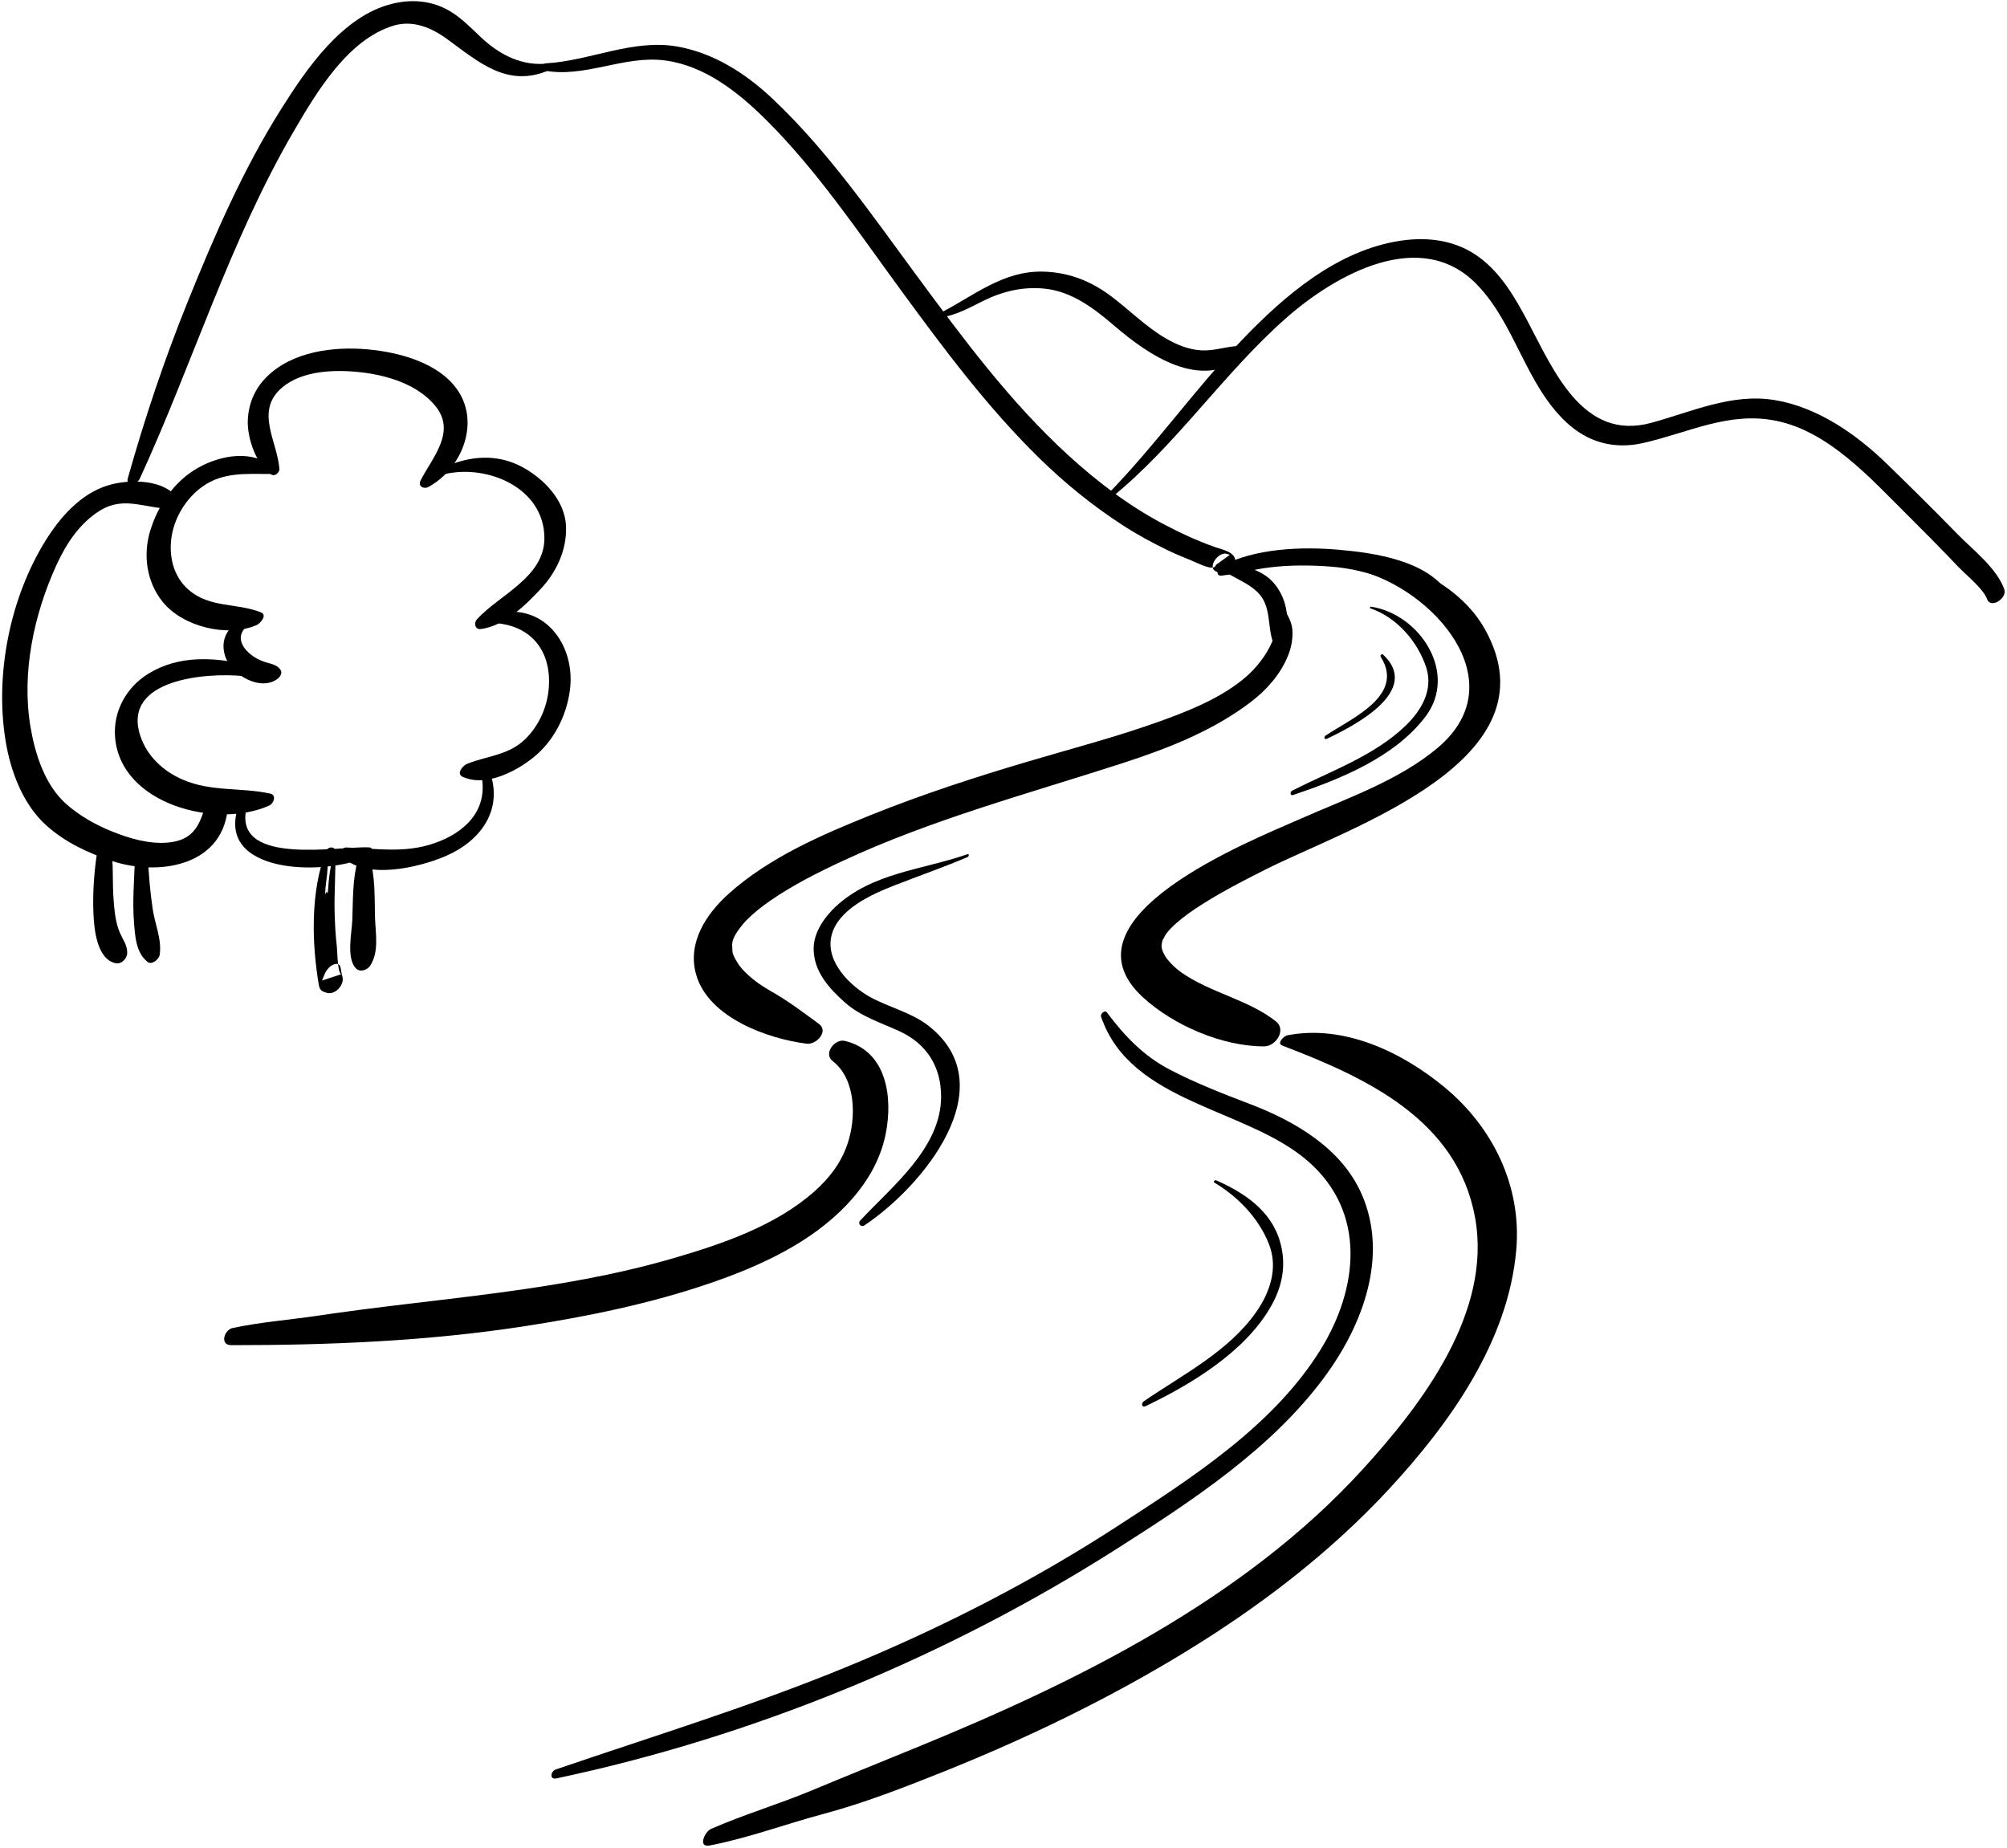
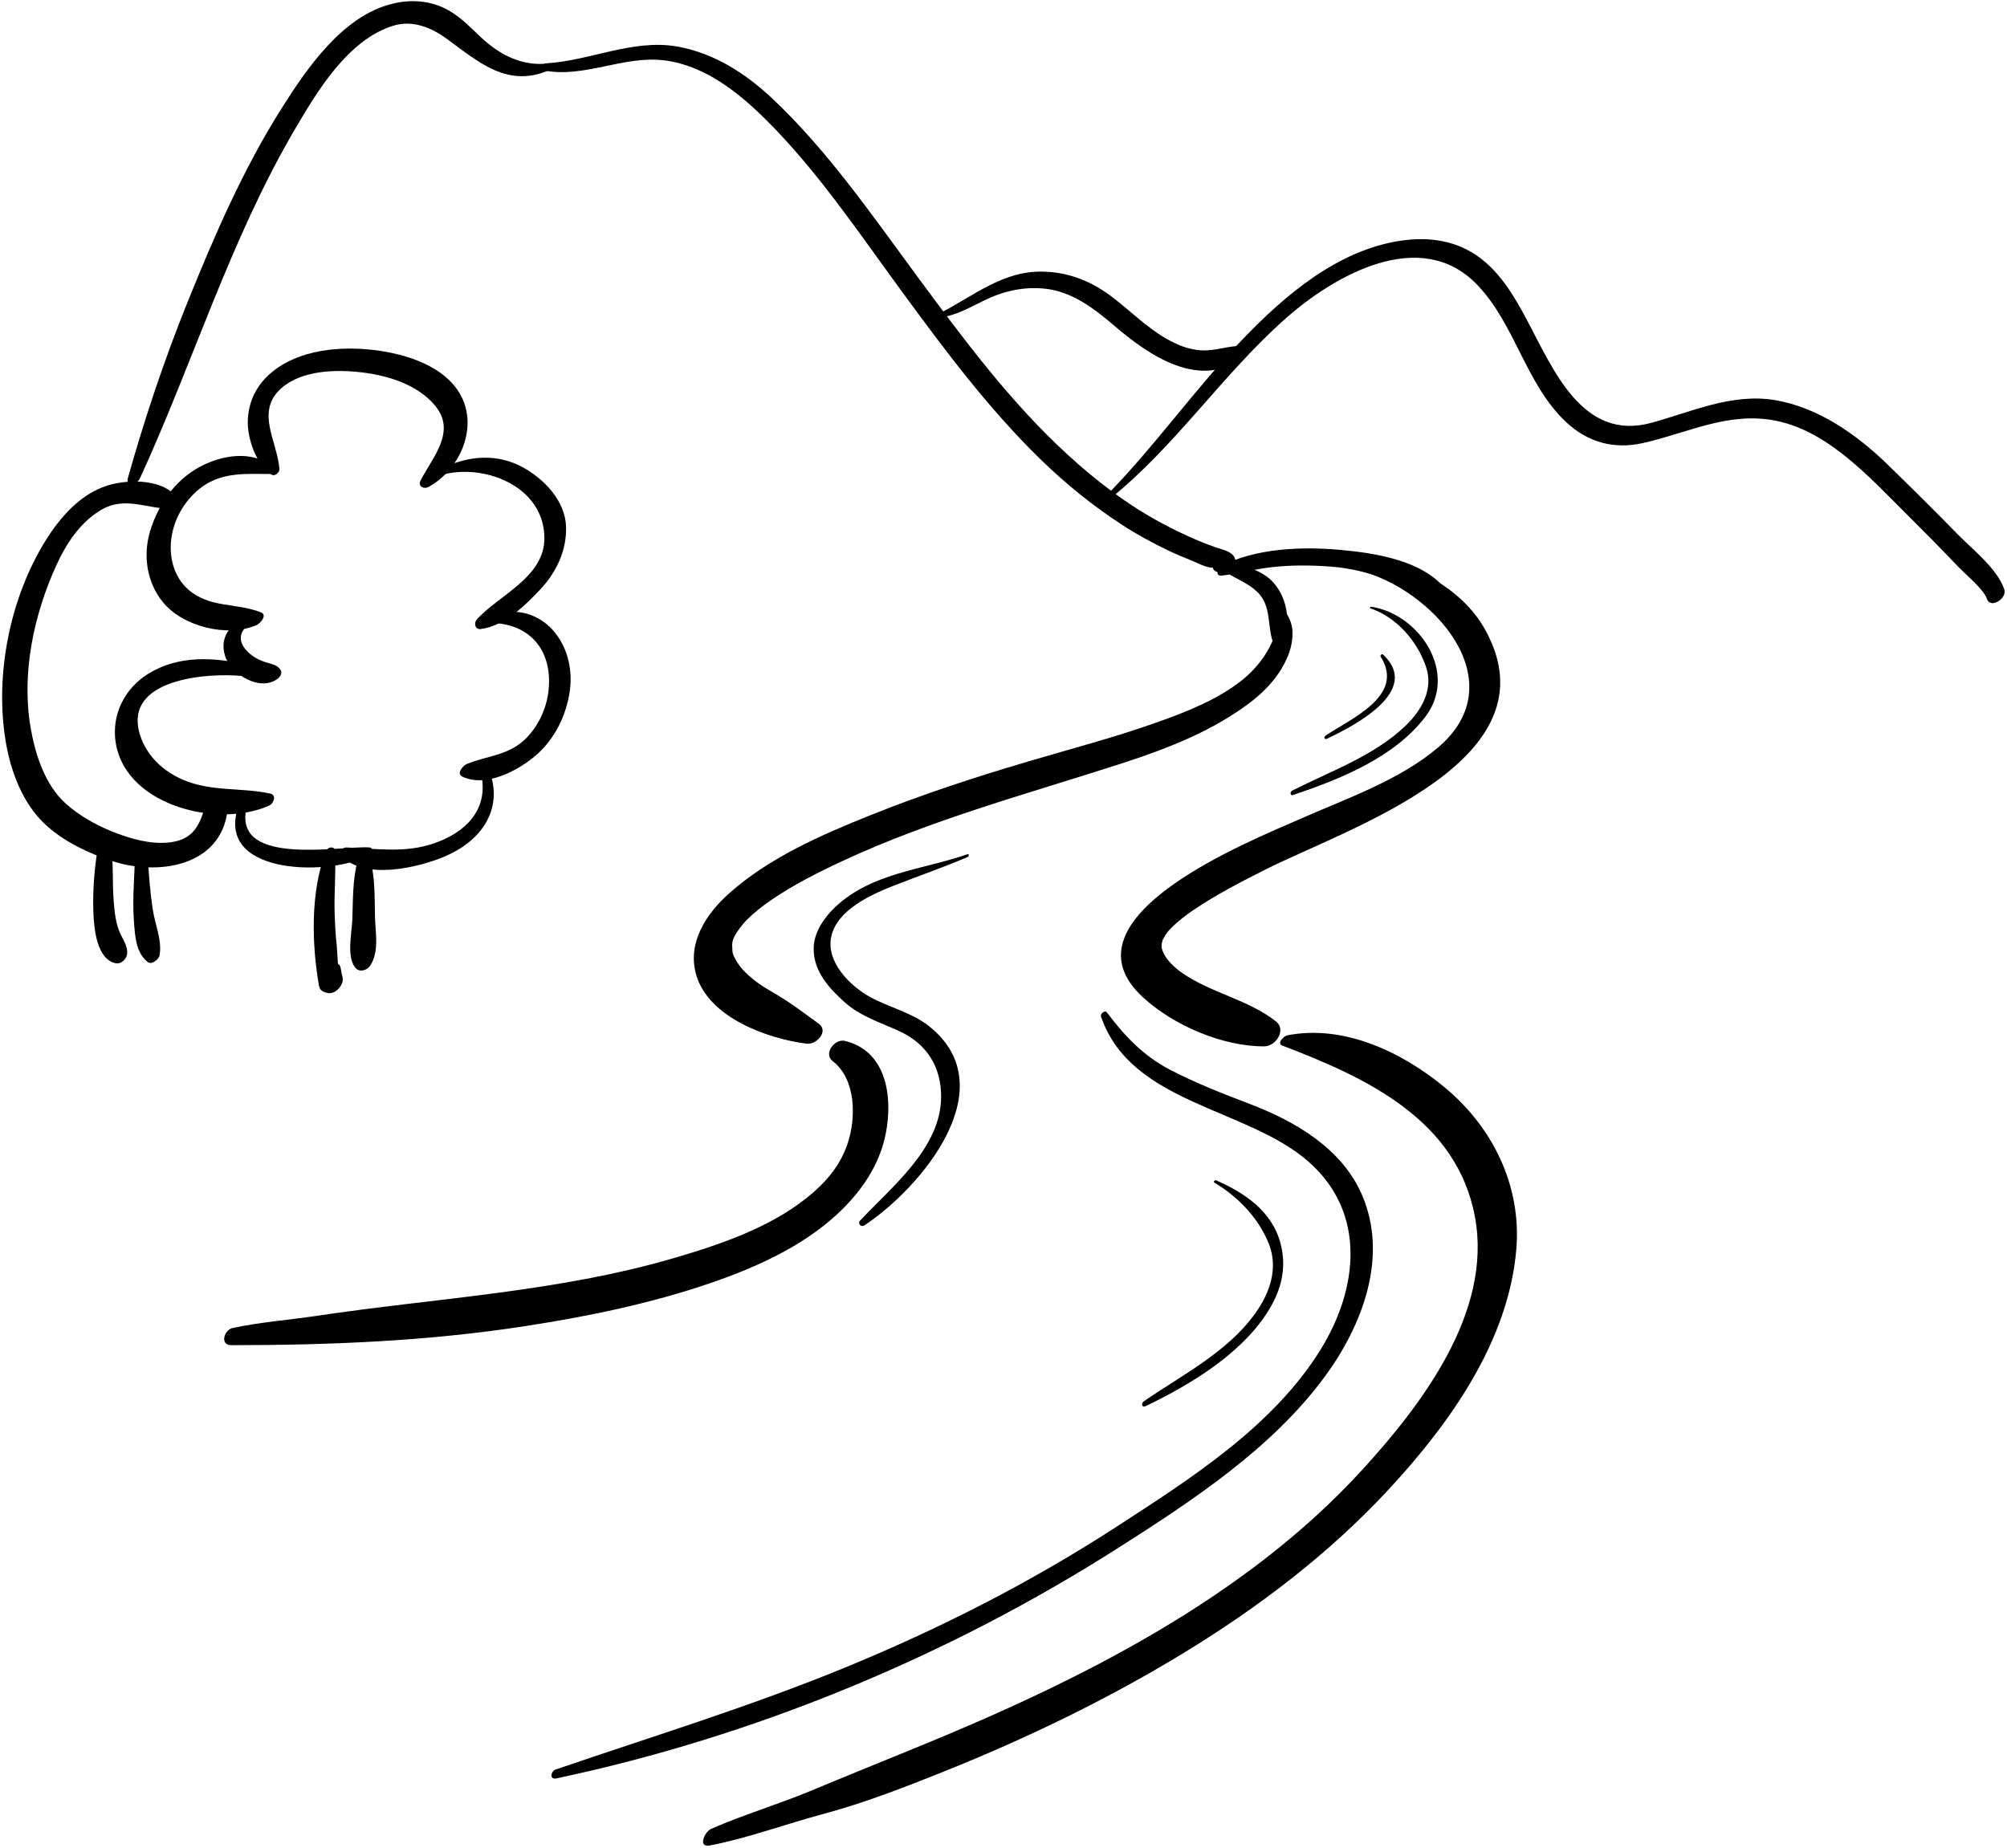
- <svg xmlns="http://www.w3.org/2000/svg" width="542px" height="499px" viewBox="0 0 542 499" version="1.1">
-   <defs />
-   <g id="Page-1" stroke="none" stroke-width="1" fill="none" fill-rule="evenodd">
-     <g id="Layer_1" transform="translate(-3254, -3420)" fill="#000000">
-       <g id="Layer_1_3_">
-         <g id="river" transform="translate(3254, 3420)">
-           <path d="M344.501,163.455 C346.653,171.03 341.064,179.172 335.515,183.609 C328.869,188.922 320.513,192.202 312.577,195.03 C301.085,199.128 289.242,202.215 277.547,205.675 C263.258,209.902 249.08,214.528 235.246,220.079 C221.854,225.454 207.754,231.566 196.875,241.288 C190.675,246.829 185.545,254.632 187.999,263.213 C191.343,274.904 207.467,280.565 217.865,281.861 C220.469,282.185 223.885,278.505 221.133,276.492 C216.817,273.334 212.874,270.345 208.195,267.685 C205.345,266.066 202.716,264.186 200.498,261.765 C199.346,260.506 198.061,258.31 197.852,257.273 C197.744,256.741 197.75,254.718 197.692,255.214 C197.88,253.649 197.982,253.712 198.436,252.726 C198.907,251.705 200.645,249.461 201.518,248.581 C203.523,246.56 205.789,244.766 208.132,243.155 C214.142,239.026 220.705,235.703 227.3,232.625 C251.717,221.229 277.855,214.305 303.401,206.014 C315.575,202.063 327.828,197.259 338.041,189.385 C342.23,186.156 345.926,181.914 347.882,176.964 C348.729,174.82 349.189,172.44 349.013,170.137 C348.785,167.153 347.024,165.298 345.866,162.677 C345.51,161.876 344.302,162.752 344.501,163.455 L344.501,163.455 Z" id="Shape" />
-           <path d="M366.741,154.004 C386.807,158.892 409.373,183.956 388.411,201.823 C377.959,210.732 363.421,215.716 351.025,221.203 C337.781,227.065 285.279,247.807 308.631,269.31 C316.964,276.983 330.283,282.643 341.43,282.579 C344.605,282.561 347.421,278.093 344.607,275.866 C337.075,269.906 326.933,268.189 318.958,262.563 C317.254,261.36 315.292,259.416 314.484,257.909 C313.453,255.987 313.562,255.279 314.034,253.639 C313.865,254.225 314.712,252.532 314.612,252.678 C315.35,251.582 315.854,251.058 316.138,250.768 C318.089,248.77 320.39,247.04 322.492,245.626 C328.567,241.542 335.151,238.148 341.678,234.855 C364.146,223.52 420.799,205.397 401.016,169.946 C397.9,164.361 393.047,159.96 387.615,156.693 C381.204,152.839 374.745,151.876 367.386,152.115 C366.519,152.145 365.562,153.717 366.741,154.004 L366.741,154.004 Z" id="Shape" />
-           <path d="M224.855,286.553 C231.195,291.439 231.278,301.951 228.831,309.04 C227.032,314.25 223.907,318.21 219.983,321.709 C209.56,331.003 195.155,335.909 181.933,339.772 C150.501,348.955 117.824,350.528 85.631,355.342 C78.01,356.482 70.391,357.027 62.835,358.64 C60.495,359.14 59.305,363.279 62.447,363.279 C89.041,363.281 115.437,362.205 141.772,358.142 C158.663,355.537 175.562,352.088 191.752,346.542 C205.119,341.962 218.993,335.655 228.821,325.195 C233.873,319.819 237.704,313.576 239.176,306.274 C241.19,296.294 239.463,283.822 228.166,281.106 C225.405,280.443 222.282,284.571 224.855,286.553 L224.855,286.553 Z" id="Shape" />
-           <path d="M346.315,282.382 C368.942,291.009 393.578,302.396 398.358,328.866 C402.955,354.323 384.132,379.138 367.972,396.84 C336.009,431.851 291.137,454.066 247.905,471.762 C238.36,475.669 228.798,479.527 219.282,483.5 C210.303,487.25 200.93,490.013 192.015,493.92 C190.291,494.675 188.381,499.028 191.64,498.401 C202.064,496.391 212.012,492.647 222.244,489.909 C233.373,486.93 244.327,482.661 255.014,478.376 C277.422,469.39 299.232,458.852 319.853,446.275 C339.998,433.989 359.003,419.522 375.072,402.184 C391.547,384.409 407.407,362.176 409.488,337.381 C410.927,320.234 403.116,304.402 390.134,293.649 C378.545,284.048 362.839,276.616 347.629,279.603 C346.77,279.773 344.658,281.75 346.315,282.382 L346.315,282.382 Z" id="Shape" />
-           <path d="M299.915,134.563 C317.602,120.321 330.244,100.972 347.252,85.955 C360.518,74.243 383.601,61.142 398.8,76.788 C409.238,87.533 411.935,103.688 422.982,114.033 C428.795,119.477 435.901,121.404 443.655,119.661 C455.965,116.894 466.902,110.981 479.835,113.677 C493.896,116.607 505.014,129.05 514.81,138.781 C519.53,143.469 524.212,148.197 528.792,153.022 C530.917,155.261 535.642,159.031 536.616,161.797 C537.573,164.51 542.126,161.584 541.266,159.147 C539.241,153.403 532.675,148.401 528.573,144.187 C522.383,137.83 516.063,131.596 509.707,125.407 C501.394,117.312 490.888,109.958 479.279,108.045 C467.669,106.132 456.878,111.215 445.938,114.193 C427.373,119.248 419.5,99.853 412.43,86.551 C409.146,80.371 405.414,73.96 399.735,69.674 C393.444,64.925 385.899,63.863 378.234,65.01 C361.248,67.551 347.048,79.674 335.573,91.632 C322.734,105.009 312.009,120.329 299.043,133.567 C298.272,134.352 299.042,135.265 299.915,134.563 L299.915,134.563 Z" id="Shape" />
-           <path d="M146.741,19.004 C157.782,21.229 168.386,14.872 179.563,16.32 C190.251,17.704 199.295,24.851 206.704,32.186 C220.589,45.934 231.827,62.707 243.333,78.421 C254.935,94.265 266.722,110.095 280.799,123.859 C287.633,130.541 295.099,136.587 303.114,141.794 C307.05,144.352 311.18,146.592 315.406,148.627 C317.551,149.66 319.748,150.574 321.957,151.456 C323.345,152.01 328.016,154.527 328.36,152.555 C329.615,151.651 330.869,150.745 332.124,149.84 C331.868,149.754 331.611,149.667 331.355,149.58 C329.104,148.819 325.823,153.305 328.449,154.355 C328.698,154.454 328.946,154.553 329.195,154.653 C331.02,155.382 333.108,153.994 333.527,152.136 C334.199,149.154 330.164,148.463 328.211,147.779 C323.278,146.05 318.527,143.836 313.918,141.384 C304.586,136.422 296.145,129.946 288.367,122.828 C272.816,108.599 260.148,91.497 247.679,74.607 C235.509,58.126 223.54,40.702 208.562,26.604 C201.333,19.8 192.74,14.288 182.839,12.557 C170.903,10.471 159.212,16.44 147.387,17.115 C146.545,17.165 145.536,18.761 146.741,19.004 L146.741,19.004 Z" id="Shape" />
-           <path d="M254.041,85.733 C258.212,85.157 261.803,83.092 265.534,81.253 C270.762,78.675 276.227,77.361 282.06,77.947 C289.435,78.687 295.446,83.281 300.878,87.934 C310.095,95.83 324.271,105.79 336.125,96.14 C337.232,95.239 337.173,93.45 335.537,93.41 C331.811,93.319 328.265,94.813 324.474,94.616 C321.036,94.436 317.864,93.132 314.917,91.436 C309.364,88.241 304.81,83.483 299.664,79.704 C294.224,75.71 288.231,73.46 281.466,73.35 C270.782,73.175 262.965,79.874 253.972,84.514 C253.491,84.762 253.224,85.845 254.041,85.733 L254.041,85.733 Z" id="Shape" />
-           <path d="M148.391,17.096 C141.134,18.072 134.899,14.826 129.757,9.955 C127.159,7.495 124.741,4.985 121.669,3.106 C116.883,0.178 111.313,-0.305 105.95,1.007 C92.458,4.308 82.784,18.568 75.877,29.53 C65.623,45.806 57.892,63.655 50.707,81.448 C44.401,97.063 39.061,113.001 34.508,129.2 C33.9,131.368 37.081,130.723 37.713,129.349 C52.066,98.152 62.058,64.984 79.473,35.202 C85.54,24.824 93.96,10.661 106.271,6.925 C111.489,5.341 116.529,7.474 120.718,10.53 C129.311,16.8 137.038,23.788 148.233,18.981 C148.972,18.667 149.784,16.91 148.391,17.096 L148.391,17.096 Z" id="Shape" />
-           <path d="M297.341,274.545 C305.375,298.128 336.684,299.117 353.303,313.662 C369.105,327.491 366.809,348.016 356.634,364.472 C343.838,385.166 321.448,399.39 301.486,412.338 C278.367,427.333 253.664,439.898 228.183,450.355 C202.649,460.833 176.212,468.941 150.118,477.855 C148.69,478.343 148.323,480.683 150.249,480.277 C203.595,469.001 255.958,447.359 301.931,418.06 C321.993,405.275 343.403,391.244 357.703,371.861 C367.952,357.97 375.091,339.277 367.728,322.5 C362.275,310.078 349.701,302.794 337.59,298.17 C330.249,295.367 322.964,292.533 315.983,288.904 C308.813,285.176 303.713,279.797 298.923,273.417 C298.358,272.664 297.089,273.805 297.341,274.545 L297.341,274.545 Z" id="Shape" />
-           <path d="M330.749,153.448 C330.821,153.512 330.894,153.577 330.966,153.642 C330.913,154.103 330.987,154.484 331.405,154.746 C334.148,156.463 337.244,157.615 339.591,159.907 C343.517,163.741 342.103,169.189 343.914,173.79 C344.386,174.987 346.012,174.071 346.375,173.288 C348.862,167.94 347.501,160.786 343.263,156.685 C341.562,155.039 339.351,154.028 337.153,153.245 C334.969,152.468 333.411,152.558 331.291,152.568 C330.921,152.57 330.46,153.109 330.749,153.448 L330.749,153.448 Z" id="Shape" />
-           <path d="M329.886,155.453 C334.236,154.96 338.482,153.78 342.837,153.243 C348.361,152.561 353.968,152.604 359.509,153.029 C370.47,153.869 379.321,158.388 389.394,162.108 C390.441,162.495 391.906,161.259 391.181,160.19 C385.21,151.374 371.451,149.346 361.656,148.477 C351.565,147.581 338.876,148.043 329.744,152.916 C328.744,153.45 328.177,155.647 329.886,155.453 L329.886,155.453 Z" id="Shape" />
-           <path d="M261.225,230.708 C249.115,234.914 235.593,235.664 225.746,244.777 C222.712,247.585 219.801,251.704 219.733,256.006 C219.635,262.224 223.822,266.88 228.231,270.777 C232.461,274.515 237.893,276.184 242.929,278.507 C250.301,281.908 254.179,288.13 254.151,296.234 C254.104,310.06 240.809,320.475 232.307,329.617 C231.531,330.451 232.522,331.533 233.449,330.918 C248.982,320.604 271.674,293.442 250.75,277.025 C246.189,273.449 240.139,272.072 235.096,269.322 C229.587,266.318 223.059,259.84 224.473,253.011 C225.998,245.637 235.494,241.474 241.632,239.078 C248.195,236.516 254.779,234.227 261.267,231.473 C261.686,231.295 261.822,230.501 261.225,230.708 L261.225,230.708 Z" id="Shape" />
-           <path d="M370.08,164.286 C377.146,166.685 382.802,173.163 385.129,180.163 C387.15,186.243 383.885,191.829 379.623,195.947 C371.177,204.108 359.266,208.279 348.973,213.513 C348.341,213.834 348.35,214.989 349.218,214.697 C361.889,210.438 376.599,204.536 384.937,193.557 C393.875,181.788 383.469,165.903 370.288,163.846 C370.053,163.81 369.791,164.187 370.08,164.286 L370.08,164.286 Z" id="Shape" />
-           <path d="M372.854,177.354 C379.5,187.79 365.114,193.93 358.014,198.625 C357.441,199.004 357.607,199.859 358.352,199.506 C365.658,196.039 384.02,186.608 373.512,176.777 C373.186,176.473 372.623,176.991 372.854,177.354 L372.854,177.354 Z" id="Shape" />
-           <path d="M327.947,319.378 C334.37,323.208 340.028,329.077 342.734,336.107 C345.233,342.599 342.887,349.208 339.061,354.588 C331.59,365.093 319.308,371.278 308.931,378.407 C308.093,378.982 308.317,380.261 309.435,379.723 C321.832,373.774 336.499,364.909 343.387,352.523 C346.345,347.204 347.374,341.633 345.784,335.703 C343.458,327.015 336.091,322.156 328.419,318.753 C328.084,318.605 327.572,319.156 327.947,319.378 L327.947,319.378 Z" id="Shape" />
-           <path d="M75.458,126.657 C74.913,119.195 68.822,111.089 76.036,104.788 C81.584,99.942 90.75,99.751 97.634,100.558 C104.749,101.392 112.79,103.856 117.515,109.566 C123.334,116.598 116.793,123.472 113.578,129.767 C112.78,131.33 114.448,132.198 115.729,131.496 C124.548,126.668 129.473,114.701 123.922,105.882 C118.989,98.043 107.82,95.104 99.228,94.344 C89.974,93.526 78.947,94.927 72.041,101.762 C68.792,104.977 67.051,109.09 66.916,113.645 C66.775,118.401 69.199,125.555 73.338,128.184 C74.229,128.748 75.524,127.565 75.458,126.657 L75.458,126.657 Z" id="Shape" />
-           <path d="M74.005,126.344 C68.303,121.332 59.693,122.869 53.578,126.283 C47.123,129.887 42.701,136.362 40.574,143.313 C38.563,149.888 39.585,157.174 43.94,162.558 C49.373,169.276 61.417,172.2 69.277,168.824 C70.209,168.424 72.34,166.124 70.465,165.373 C63.906,162.75 56.652,164.282 50.88,159.234 C46.769,155.637 45.507,150.05 46.357,144.82 C47.218,139.519 50.369,134.444 54.761,131.344 C60.29,127.442 66.572,128.003 72.981,128.007 C73.594,128.008 74.66,126.919 74.005,126.344 L74.005,126.344 Z" id="Shape" />
-           <path d="M120.234,128.008 C131.73,125.383 146.971,131.773 147.016,145.306 C147.051,155.942 134.709,160.672 128.764,167.299 C127.907,168.254 128.288,170.069 129.793,169.883 C136.135,169.1 141.895,163.484 146.051,159.02 C150.304,154.454 153.074,148.528 152.866,142.236 C152.634,135.178 146.862,129.257 141.02,126.114 C134.191,122.441 126.707,123.075 119.867,126.24 C118.854,126.709 118.945,128.303 120.234,128.008 L120.234,128.008 Z" id="Shape" />
-           <path d="M68.127,166.046 C63.049,167.631 58.969,171.473 60.794,177.179 C62.406,182.223 70.535,186.989 75.148,183.166 C75.654,182.747 76.22,181.781 75.866,181.105 C75.074,179.594 73.334,179.329 71.79,178.858 C70.061,178.331 68.423,177.447 67.103,176.212 C63.841,173.161 64.487,169.903 68.524,167.957 C69.571,167.455 69.528,165.61 68.127,166.046 L68.127,166.046 Z" id="Shape" />
-           <path d="M66.892,179.562 C57.816,177.466 48.329,176.87 40.071,181.94 C34.184,185.555 30.58,191.981 31.064,198.91 C32.347,217.296 58.616,223.972 72.743,217.528 C73.929,216.987 74.735,214.698 73.005,214.323 C65.032,212.593 57.064,213.892 49.328,210.544 C44.033,208.251 39.631,204.149 37.849,198.588 C32.925,183.219 56.132,181.638 65.474,182.57 C67.02,182.724 68.959,180.04 66.892,179.562 L66.892,179.562 Z" id="Shape" />
-           <path d="M132.932,168.237 C143.443,168.597 149.193,175.933 148.155,186.301 C147.664,191.201 145.483,195.967 141.998,199.452 C137.433,204.016 131.693,204.055 126.089,206.306 C125.054,206.722 123.119,208.912 124.901,209.757 C131.261,212.769 140.022,208.062 144.783,203.934 C149.82,199.565 152.952,193.16 153.876,186.617 C155.663,173.969 146.562,162.03 133.124,165.957 C132.005,166.284 131.365,168.184 132.932,168.237 L132.932,168.237 Z" id="Shape" />
-           <path d="M130.035,209.434 C131.868,218.852 125.586,224.846 117.302,227.721 C109.241,230.519 101.636,229.127 93.441,228.867 C92.558,228.84 91.441,230.193 92.139,230.982 C98.276,237.931 113.275,234.256 120.347,231.198 C129.874,227.078 135.908,218.746 132.28,208.441 C131.859,207.249 129.836,208.419 130.035,209.434 L130.035,209.434 Z" id="Shape" />
-           <path d="M63.948,219.167 C59.53,236.632 89.599,236.423 99.572,231.082 C100.229,230.729 101.081,228.938 99.755,228.855 C92.055,228.376 63.803,233.983 66.419,218.965 C66.726,217.2 64.267,217.905 63.948,219.167 L63.948,219.167 Z" id="Shape" />
-           <path d="M88.589,242.936 C88.51,242.294 88.43,241.654 88.351,241.012 C88.327,240.811 88.036,240.928 88.018,241.079 C87.941,241.752 87.863,242.425 87.786,243.098 C87.715,243.706 88.65,243.426 88.589,242.936 L88.589,242.936 Z" id="Shape" />
-           <path d="M88.547,240.949 C88.757,237.588 89.155,233.444 90.346,230.283 C91.013,228.512 88.555,228.446 88.02,229.849 C83.832,240.825 84.161,254.632 86.112,266.05 C86.295,267.115 86.764,267.674 87.808,267.983 C87.968,268.031 88.129,268.078 88.289,268.125 C90.572,268.8 93.153,265.824 92.456,263.684 C92.2,262.899 92.14,261.895 91.906,261.084 C91.463,259.543 89.438,260.646 88.826,261.334 C87.582,262.731 87.686,263.257 86.957,264.805 C88.676,264.241 90.395,263.677 92.113,263.114 C91.059,262.209 91.127,256.956 90.962,255.573 C90.611,252.63 90.47,249.665 90.373,246.705 C90.188,241.022 90.773,235.31 90.481,229.651 C89.635,230.025 88.79,230.399 87.943,230.773 C89.152,233.909 87.882,237.87 87.818,241.184 C87.809,241.655 88.525,241.31 88.547,240.949 L88.547,240.949 Z" id="Shape" />
-           <path d="M96.66,232.19 C95.173,237.368 95.347,243.164 95.139,248.509 C95.008,251.907 93.438,258.925 96.19,261.577 C97.296,262.644 99.196,261.964 99.967,260.792 C102.45,257.025 101.39,251.995 101.272,247.7 C101.126,242.387 101.406,236.303 99.667,231.22 C99.096,229.553 96.944,231.202 96.66,232.19 L96.66,232.19 Z" id="Shape" />
-           <path d="M48.465,135.334 C45.035,129.225 34.806,129.294 28.976,131.135 C21.702,133.433 16.213,139.708 12.322,145.969 C2.687,161.469 -1.425,182.116 1.511,200.08 C2.846,208.246 6.118,217.078 12.364,222.78 C17.415,227.392 23.799,230.376 30.225,232.513 C42.331,236.54 59.622,234.229 61.463,218.799 C62.043,213.934 55.907,216.157 54.902,219.33 C53.308,224.364 50.908,226.979 45.525,227.527 C40.365,228.053 34.925,226.431 30.197,224.523 C25.724,222.717 21.326,220.227 17.733,216.991 C12.097,211.913 9.479,203.636 8.25,196.399 C5.756,181.711 9.151,165.905 15.286,152.503 C17.912,146.768 21.614,141.163 27.095,137.832 C33.911,133.689 39.934,137.706 46.907,137.355 C47.685,137.319 48.959,136.214 48.465,135.334 L48.465,135.334 Z" id="Shape" />
-           <path d="M26.55,228.198 C25.506,234.173 24.984,240.483 25.226,246.543 C25.399,250.851 26.131,259.022 31.211,260.129 C32.788,260.473 34.334,258.858 34.354,257.37 C34.381,255.269 33.318,253.979 32.465,252.099 C31.225,249.364 30.937,246.26 30.698,243.305 C30.275,238.07 30.749,232.714 29.849,227.533 C29.503,225.534 26.809,226.711 26.55,228.198 L26.55,228.198 Z" id="Shape" />
-           <path d="M36.418,232.631 C36.201,238.067 35.761,243.459 36.174,248.902 C36.467,252.769 36.692,257.288 39.873,259.795 C41.023,260.701 42.945,259.024 43.117,257.91 C43.761,253.755 41.844,249.616 41.235,245.482 C40.554,240.861 40.143,236.167 39.947,231.501 C39.85,229.166 36.487,230.893 36.418,232.631 L36.418,232.631 Z" id="Shape" />
-         </g>
-       </g>
-     </g>
+ <svg xmlns="http://www.w3.org/2000/svg" width="100%" height="100%" viewBox="0 0 542 499" version="1.1" xml:space="preserve" style="fill-rule:evenodd;clip-rule:evenodd;stroke-linejoin:round;stroke-miterlimit:1.414;">
+   <g id="river">
+     <path d="M344.501,163.455c2.152,7.575 -3.437,15.717 -8.986,20.154c-6.646,5.313 -15.002,8.593 -22.938,11.421c-11.492,4.098 -23.335,7.185 -35.03,10.645c-14.289,4.227 -28.467,8.853 -42.301,14.404c-13.392,5.375 -27.492,11.487 -38.371,21.209c-6.2,5.541 -11.33,13.344 -8.876,21.925c3.344,11.691 19.468,17.352 29.866,18.648c2.604,0.324 6.02,-3.356 3.268,-5.369c-4.316,-3.158 -8.259,-6.147 -12.938,-8.807c-2.85,-1.619 -5.479,-3.499 -7.697,-5.92c-1.152,-1.259 -2.437,-3.455 -2.646,-4.492c-0.108,-0.532 -0.102,-2.555 -0.16,-2.059c0.188,-1.565 0.29,-1.502 0.744,-2.488c0.471,-1.021 2.209,-3.265 3.082,-4.145c2.005,-2.021 4.271,-3.815 6.614,-5.426c6.01,-4.129 12.573,-7.452 19.168,-10.53c24.417,-11.396 50.555,-18.32 76.101,-26.611c12.174,-3.951 24.427,-8.755 34.64,-16.629c4.189,-3.229 7.885,-7.471 9.841,-12.421c0.847,-2.144 1.307,-4.524 1.131,-6.827c-0.228,-2.984 -1.989,-4.839 -3.147,-7.46c-0.356,-0.801 -1.564,0.075 -1.365,0.778Z" style="fill-rule:nonzero;" />
+     <path d="M366.741,154.004c20.066,4.888 42.632,29.952 21.67,47.819c-10.452,8.909 -24.99,13.893 -37.386,19.38c-13.244,5.862 -65.746,26.604 -42.394,48.107c8.333,7.673 21.652,13.333 32.799,13.269c3.175,-0.018 5.991,-4.486 3.177,-6.713c-7.532,-5.96 -17.674,-7.677 -25.649,-13.303c-1.704,-1.203 -3.666,-3.147 -4.474,-4.654c-1.031,-1.922 -0.922,-2.63 -0.45,-4.27c-0.169,0.586 0.678,-1.107 0.578,-0.961c0.738,-1.096 1.242,-1.62 1.526,-1.91c1.951,-1.998 4.252,-3.728 6.354,-5.142c6.075,-4.084 12.659,-7.478 19.186,-10.771c22.468,-11.335 79.121,-29.458 59.338,-64.909c-3.116,-5.585 -7.969,-9.986 -13.401,-13.253c-6.411,-3.854 -12.87,-4.817 -20.229,-4.578c-0.867,0.03 -1.824,1.602 -0.645,1.889Z" style="fill-rule:nonzero;" />
+     <path d="M224.855,286.553c6.34,4.886 6.423,15.398 3.976,22.487c-1.799,5.21 -4.924,9.17 -8.848,12.669c-10.423,9.294 -24.828,14.2 -38.05,18.063c-31.432,9.183 -64.109,10.756 -96.302,15.57c-7.621,1.14 -15.24,1.685 -22.796,3.298c-2.34,0.5 -3.53,4.639 -0.388,4.639c26.594,0.002 52.99,-1.074 79.325,-5.137c16.891,-2.605 33.79,-6.054 49.98,-11.6c13.367,-4.58 27.241,-10.887 37.069,-21.347c5.052,-5.376 8.883,-11.619 10.355,-18.921c2.014,-9.98 0.287,-22.452 -11.01,-25.168c-2.761,-0.663 -5.884,3.465 -3.311,5.447Z" style="fill-rule:nonzero;" />
+     <path d="M346.315,282.382c22.627,8.627 47.263,20.014 52.043,46.484c4.597,25.457 -14.226,50.272 -30.386,67.974c-31.963,35.011 -76.835,57.226 -120.067,74.922c-9.545,3.907 -19.107,7.765 -28.623,11.738c-8.979,3.75 -18.352,6.513 -27.267,10.42c-1.724,0.755 -3.634,5.108 -0.375,4.481c10.424,-2.01 20.372,-5.754 30.604,-8.492c11.129,-2.979 22.083,-7.248 32.77,-11.533c22.408,-8.986 44.218,-19.524 64.839,-32.101c20.145,-12.286 39.15,-26.753 55.219,-44.091c16.475,-17.775 32.335,-40.008 34.416,-64.803c1.439,-17.147 -6.372,-32.979 -19.354,-43.732c-11.589,-9.601 -27.295,-17.033 -42.505,-14.046c-0.859,0.17 -2.971,2.147 -1.314,2.779Z" style="fill-rule:nonzero;" />
+     <path d="M299.915,134.563c17.687,-14.242 30.329,-33.591 47.337,-48.608c13.266,-11.712 36.349,-24.813 51.548,-9.167c10.438,10.745 13.135,26.9 24.182,37.245c5.813,5.444 12.919,7.371 20.673,5.628c12.31,-2.767 23.247,-8.68 36.18,-5.984c14.061,2.93 25.179,15.373 34.975,25.104c4.72,4.688 9.402,9.416 13.982,14.241c2.125,2.239 6.85,6.009 7.824,8.775c0.957,2.713 5.51,-0.213 4.65,-2.65c-2.025,-5.744 -8.591,-10.746 -12.693,-14.96c-6.19,-6.357 -12.51,-12.591 -18.866,-18.78c-8.313,-8.095 -18.819,-15.449 -30.428,-17.362c-11.61,-1.913 -22.401,3.17 -33.341,6.148c-18.565,5.055 -26.438,-14.34 -33.508,-27.642c-3.284,-6.18 -7.016,-12.591 -12.695,-16.877c-6.291,-4.749 -13.836,-5.811 -21.501,-4.664c-16.986,2.541 -31.186,14.664 -42.661,26.622c-12.839,13.377 -23.564,28.697 -36.53,41.935c-0.771,0.785 -0.001,1.698 0.872,0.996Z" style="fill-rule:nonzero;" />
+     <path d="M146.741,19.004c11.041,2.225 21.645,-4.132 32.822,-2.684c10.688,1.384 19.732,8.531 27.141,15.866c13.885,13.748 25.123,30.521 36.629,46.235c11.602,15.844 23.389,31.674 37.466,45.438c6.834,6.682 14.3,12.728 22.315,17.935c3.936,2.558 8.066,4.798 12.292,6.833c2.145,1.033 4.342,1.947 6.551,2.829c1.388,0.554 6.059,3.071 6.403,1.099c1.255,-0.904 2.509,-1.81 3.764,-2.715c-0.256,-0.086 -0.513,-0.173 -0.769,-0.26c-2.251,-0.761 -5.532,3.725 -2.906,4.775c0.249,0.099 0.497,0.198 0.746,0.298c1.825,0.729 3.913,-0.659 4.332,-2.517c0.672,-2.982 -3.363,-3.673 -5.316,-4.357c-4.933,-1.729 -9.684,-3.943 -14.293,-6.395c-9.332,-4.962 -17.773,-11.438 -25.551,-18.556c-15.551,-14.229 -28.219,-31.331 -40.688,-48.221c-12.17,-16.481 -24.139,-33.905 -39.117,-48.003c-7.229,-6.804 -15.822,-12.316 -25.723,-14.047c-11.936,-2.086 -23.627,3.883 -35.452,4.558c-0.842,0.05 -1.851,1.646 -0.646,1.889Z" style="fill-rule:nonzero;" />
+     <path d="M254.041,85.733c4.171,-0.576 7.762,-2.641 11.493,-4.48c5.228,-2.578 10.693,-3.892 16.526,-3.306c7.375,0.74 13.386,5.334 18.818,9.987c9.217,7.896 23.393,17.856 35.247,8.206c1.107,-0.901 1.048,-2.69 -0.588,-2.73c-3.726,-0.091 -7.272,1.403 -11.063,1.206c-3.438,-0.18 -6.61,-1.484 -9.557,-3.18c-5.553,-3.195 -10.107,-7.953 -15.253,-11.732c-5.44,-3.994 -11.433,-6.244 -18.198,-6.354c-10.684,-0.175 -18.501,6.524 -27.494,11.164c-0.481,0.248 -0.748,1.331 0.069,1.219Z" style="fill-rule:nonzero;" />
+     <path d="M148.391,17.096c-7.257,0.976 -13.492,-2.27 -18.634,-7.141c-2.598,-2.46 -5.016,-4.97 -8.088,-6.849c-4.786,-2.928 -10.356,-3.411 -15.719,-2.099c-13.492,3.301 -23.166,17.561 -30.073,28.523c-10.254,16.276 -17.985,34.125 -25.17,51.918c-6.306,15.615 -11.646,31.553 -16.199,47.752c-0.608,2.168 2.573,1.523 3.205,0.149c14.353,-31.197 24.345,-64.365 41.76,-94.147c6.067,-10.378 14.487,-24.541 26.798,-28.277c5.218,-1.584 10.258,0.549 14.447,3.605c8.593,6.27 16.32,13.258 27.515,8.451c0.739,-0.314 1.551,-2.071 0.158,-1.885Z" style="fill-rule:nonzero;" />
+     <path d="M297.341,274.545c8.034,23.583 39.343,24.572 55.962,39.117c15.802,13.829 13.506,34.354 3.331,50.81c-12.796,20.694 -35.186,34.918 -55.148,47.866c-23.119,14.995 -47.822,27.56 -73.303,38.017c-25.534,10.478 -51.971,18.586 -78.065,27.5c-1.428,0.488 -1.795,2.828 0.131,2.422c53.346,-11.276 105.709,-32.918 151.682,-62.217c20.062,-12.785 41.472,-26.816 55.772,-46.199c10.249,-13.891 17.388,-32.584 10.025,-49.361c-5.453,-12.422 -18.027,-19.706 -30.138,-24.33c-7.341,-2.803 -14.626,-5.637 -21.607,-9.266c-7.17,-3.728 -12.27,-9.107 -17.06,-15.487c-0.565,-0.753 -1.834,0.388 -1.582,1.128Z" style="fill-rule:nonzero;" />
+     <path d="M330.749,153.448c0.072,0.064 0.145,0.129 0.217,0.194c-0.053,0.461 0.021,0.842 0.439,1.104c2.743,1.717 5.839,2.869 8.186,5.161c3.926,3.834 2.512,9.282 4.323,13.883c0.472,1.197 2.098,0.281 2.461,-0.502c2.487,-5.348 1.126,-12.502 -3.112,-16.603c-1.701,-1.646 -3.912,-2.657 -6.11,-3.44c-2.184,-0.777 -3.742,-0.687 -5.862,-0.677c-0.37,0.002 -0.831,0.541 -0.542,0.88Z" style="fill-rule:nonzero;" />
+     <path d="M329.886,155.453c4.35,-0.493 8.596,-1.673 12.951,-2.21c5.524,-0.682 11.131,-0.639 16.672,-0.214c10.961,0.84 19.812,5.359 29.885,9.079c1.047,0.387 2.512,-0.849 1.787,-1.918c-5.971,-8.816 -19.73,-10.844 -29.525,-11.713c-10.091,-0.896 -22.78,-0.434 -31.912,4.439c-1,0.534 -1.567,2.731 0.142,2.537Z" style="fill-rule:nonzero;" />
+     <path d="M261.225,230.708c-12.11,4.206 -25.632,4.956 -35.479,14.069c-3.034,2.808 -5.945,6.927 -6.013,11.229c-0.098,6.218 4.089,10.874 8.498,14.771c4.23,3.738 9.662,5.407 14.698,7.73c7.372,3.401 11.25,9.623 11.222,17.727c-0.047,13.826 -13.342,24.241 -21.844,33.383c-0.776,0.834 0.215,1.916 1.142,1.301c15.533,-10.314 38.225,-37.476 17.301,-53.893c-4.561,-3.576 -10.611,-4.953 -15.654,-7.703c-5.509,-3.004 -12.037,-9.482 -10.623,-16.311c1.525,-7.374 11.021,-11.537 17.159,-13.933c6.563,-2.562 13.147,-4.851 19.635,-7.605c0.419,-0.178 0.555,-0.972 -0.042,-0.765Z" style="fill-rule:nonzero;" />
+     <path d="M370.08,164.286c7.066,2.399 12.722,8.877 15.049,15.877c2.021,6.08 -1.244,11.666 -5.506,15.784c-8.446,8.161 -20.357,12.332 -30.65,17.566c-0.632,0.321 -0.623,1.476 0.245,1.184c12.671,-4.259 27.381,-10.161 35.719,-21.14c8.938,-11.769 -1.468,-27.654 -14.649,-29.711c-0.235,-0.036 -0.497,0.341 -0.208,0.44Z" style="fill-rule:nonzero;" />
+     <path d="M372.854,177.354c6.646,10.436 -7.74,16.576 -14.84,21.271c-0.573,0.379 -0.407,1.234 0.338,0.881c7.306,-3.467 25.668,-12.898 15.16,-22.729c-0.326,-0.304 -0.889,0.214 -0.658,0.577Z" style="fill-rule:nonzero;" />
+     <path d="M327.947,319.378c6.423,3.83 12.081,9.699 14.787,16.729c2.499,6.492 0.153,13.101 -3.673,18.481c-7.471,10.505 -19.753,16.69 -30.13,23.819c-0.838,0.575 -0.614,1.854 0.504,1.316c12.397,-5.949 27.064,-14.814 33.952,-27.2c2.958,-5.319 3.987,-10.89 2.397,-16.82c-2.326,-8.688 -9.693,-13.547 -17.365,-16.95c-0.335,-0.148 -0.847,0.403 -0.472,0.625Z" style="fill-rule:nonzero;" />
+     <path d="M75.458,126.657c-0.545,-7.462 -6.636,-15.568 0.578,-21.869c5.548,-4.846 14.714,-5.037 21.598,-4.23c7.115,0.834 15.156,3.298 19.881,9.008c5.819,7.032 -0.722,13.906 -3.937,20.201c-0.798,1.563 0.87,2.431 2.151,1.729c8.819,-4.828 13.744,-16.795 8.193,-25.614c-4.933,-7.839 -16.102,-10.778 -24.694,-11.538c-9.254,-0.818 -20.281,0.583 -27.187,7.418c-3.249,3.215 -4.99,7.328 -5.125,11.883c-0.141,4.756 2.283,11.91 6.422,14.539c0.891,0.564 2.186,-0.619 2.12,-1.527Z" style="fill-rule:nonzero;" />
+     <path d="M74.005,126.344c-5.702,-5.012 -14.312,-3.475 -20.427,-0.061c-6.455,3.604 -10.877,10.079 -13.004,17.03c-2.011,6.575 -0.989,13.861 3.366,19.245c5.433,6.718 17.477,9.642 25.337,6.266c0.932,-0.4 3.063,-2.7 1.188,-3.451c-6.559,-2.623 -13.813,-1.091 -19.585,-6.139c-4.111,-3.597 -5.373,-9.184 -4.523,-14.414c0.861,-5.301 4.012,-10.376 8.404,-13.476c5.529,-3.902 11.811,-3.341 18.22,-3.337c0.613,0.001 1.679,-1.088 1.024,-1.663Z" style="fill-rule:nonzero;" />
+     <path d="M120.234,128.008c11.496,-2.625 26.737,3.765 26.782,17.298c0.035,10.636 -12.307,15.366 -18.252,21.993c-0.857,0.955 -0.476,2.77 1.029,2.584c6.342,-0.783 12.102,-6.399 16.258,-10.863c4.253,-4.566 7.023,-10.492 6.815,-16.784c-0.232,-7.058 -6.004,-12.979 -11.846,-16.122c-6.829,-3.673 -14.313,-3.039 -21.153,0.126c-1.013,0.469 -0.922,2.063 0.367,1.768Z" style="fill-rule:nonzero;" />
+     <path d="M68.127,166.046c-5.078,1.585 -9.158,5.427 -7.333,11.133c1.612,5.044 9.741,9.81 14.354,5.987c0.506,-0.419 1.072,-1.385 0.718,-2.061c-0.792,-1.511 -2.532,-1.776 -4.076,-2.247c-1.729,-0.527 -3.367,-1.411 -4.687,-2.646c-3.262,-3.051 -2.616,-6.309 1.421,-8.255c1.047,-0.502 1.004,-2.347 -0.397,-1.911Z" style="fill-rule:nonzero;" />
+     <path d="M66.892,179.562c-9.076,-2.096 -18.563,-2.692 -26.821,2.378c-5.887,3.615 -9.491,10.041 -9.007,16.97c1.283,18.386 27.552,25.062 41.679,18.618c1.186,-0.541 1.992,-2.83 0.262,-3.205c-7.973,-1.73 -15.941,-0.431 -23.677,-3.779c-5.295,-2.293 -9.697,-6.395 -11.479,-11.956c-4.924,-15.369 18.283,-16.95 27.625,-16.018c1.546,0.154 3.485,-2.53 1.418,-3.008Z" style="fill-rule:nonzero;" />
+     <path d="M132.932,168.237c10.511,0.36 16.261,7.696 15.223,18.064c-0.491,4.9 -2.672,9.666 -6.157,13.151c-4.565,4.564 -10.305,4.603 -15.909,6.854c-1.035,0.416 -2.97,2.606 -1.188,3.451c6.36,3.012 15.121,-1.695 19.882,-5.823c5.037,-4.369 8.169,-10.774 9.093,-17.317c1.787,-12.648 -7.314,-24.587 -20.752,-20.66c-1.119,0.327 -1.759,2.227 -0.192,2.28Z" style="fill-rule:nonzero;" />
+     <path d="M130.035,209.434c1.833,9.418 -4.449,15.412 -12.733,18.287c-8.061,2.798 -15.666,1.406 -23.861,1.146c-0.883,-0.027 -2,1.326 -1.302,2.115c6.137,6.949 21.136,3.274 28.208,0.216c9.527,-4.12 15.561,-12.452 11.933,-22.757c-0.421,-1.192 -2.444,-0.022 -2.245,0.993Z" style="fill-rule:nonzero;" />
+     <path d="M63.948,219.167c-4.418,17.465 25.651,17.256 35.624,11.915c0.657,-0.353 1.509,-2.144 0.183,-2.227c-7.7,-0.479 -35.952,5.128 -33.336,-9.89c0.307,-1.765 -2.152,-1.06 -2.471,0.202Z" style="fill-rule:nonzero;" />
+     <path d="M88.589,242.936c-0.079,-0.642 -0.159,-1.282 -0.238,-1.924c-0.024,-0.201 -0.315,-0.084 -0.333,0.067c-0.077,0.673 -0.155,1.346 -0.232,2.019c-0.071,0.608 0.864,0.328 0.803,-0.162Z" style="fill-rule:nonzero;" />
+     <path d="M88.547,240.949c0.21,-3.361 0.608,-7.505 1.799,-10.666c0.667,-1.771 -1.791,-1.837 -2.326,-0.434c-4.188,10.976 -3.859,24.783 -1.908,36.201c0.183,1.065 0.652,1.624 1.696,1.933c0.16,0.048 0.321,0.095 0.481,0.142c2.283,0.675 4.864,-2.301 4.167,-4.441c-0.256,-0.785 -0.316,-1.789 -0.55,-2.6c-0.443,-1.541 -2.468,-0.438 -3.08,0.25c-1.244,1.397 -1.14,1.923 -1.869,3.471c1.719,-0.564 3.438,-1.128 5.156,-1.691c-1.054,-0.905 -0.986,-6.158 -1.151,-7.541c-0.351,-2.943 -0.492,-5.908 -0.589,-8.868c-0.185,-5.683 0.4,-11.395 0.108,-17.054c-0.846,0.374 -1.691,0.748 -2.538,1.122c1.209,3.136 -0.061,7.097 -0.125,10.411c-0.009,0.471 0.707,0.126 0.729,-0.235Z" style="fill-rule:nonzero;" />
+     <path d="M96.66,232.19c-1.487,5.178 -1.313,10.974 -1.521,16.319c-0.131,3.398 -1.701,10.416 1.051,13.068c1.106,1.067 3.006,0.387 3.777,-0.785c2.483,-3.767 1.423,-8.797 1.305,-13.092c-0.146,-5.313 0.134,-11.397 -1.605,-16.48c-0.571,-1.667 -2.723,-0.018 -3.007,0.97Z" style="fill-rule:nonzero;" />
+     <path d="M48.465,135.334c-3.43,-6.109 -13.659,-6.04 -19.489,-4.199c-7.274,2.298 -12.763,8.573 -16.654,14.834c-9.635,15.5 -13.747,36.147 -10.811,54.111c1.335,8.166 4.607,16.998 10.853,22.7c5.051,4.612 11.435,7.596 17.861,9.733c12.106,4.027 29.397,1.716 31.238,-13.714c0.58,-4.865 -5.556,-2.642 -6.561,0.531c-1.594,5.034 -3.994,7.649 -9.377,8.197c-5.16,0.526 -10.6,-1.096 -15.328,-3.004c-4.473,-1.806 -8.871,-4.296 -12.464,-7.532c-5.636,-5.078 -8.254,-13.355 -9.483,-20.592c-2.494,-14.688 0.901,-30.494 7.036,-43.896c2.626,-5.735 6.328,-11.34 11.809,-14.671c6.816,-4.143 12.839,-0.126 19.812,-0.477c0.778,-0.036 2.052,-1.141 1.558,-2.021Z" style="fill-rule:nonzero;" />
+     <path d="M26.55,228.198c-1.044,5.975 -1.566,12.285 -1.324,18.345c0.173,4.308 0.905,12.479 5.985,13.586c1.577,0.344 3.123,-1.271 3.143,-2.759c0.027,-2.101 -1.036,-3.391 -1.889,-5.271c-1.24,-2.735 -1.528,-5.839 -1.767,-8.794c-0.423,-5.235 0.051,-10.591 -0.849,-15.772c-0.346,-1.999 -3.04,-0.822 -3.299,0.665Z" style="fill-rule:nonzero;" />
+     <path d="M36.418,232.631c-0.217,5.436 -0.657,10.828 -0.244,16.271c0.293,3.867 0.518,8.386 3.699,10.893c1.15,0.906 3.072,-0.771 3.244,-1.885c0.644,-4.155 -1.273,-8.294 -1.882,-12.428c-0.681,-4.621 -1.092,-9.315 -1.288,-13.981c-0.097,-2.335 -3.46,-0.608 -3.529,1.13Z" style="fill-rule:nonzero;" />
  </g>
</svg>
